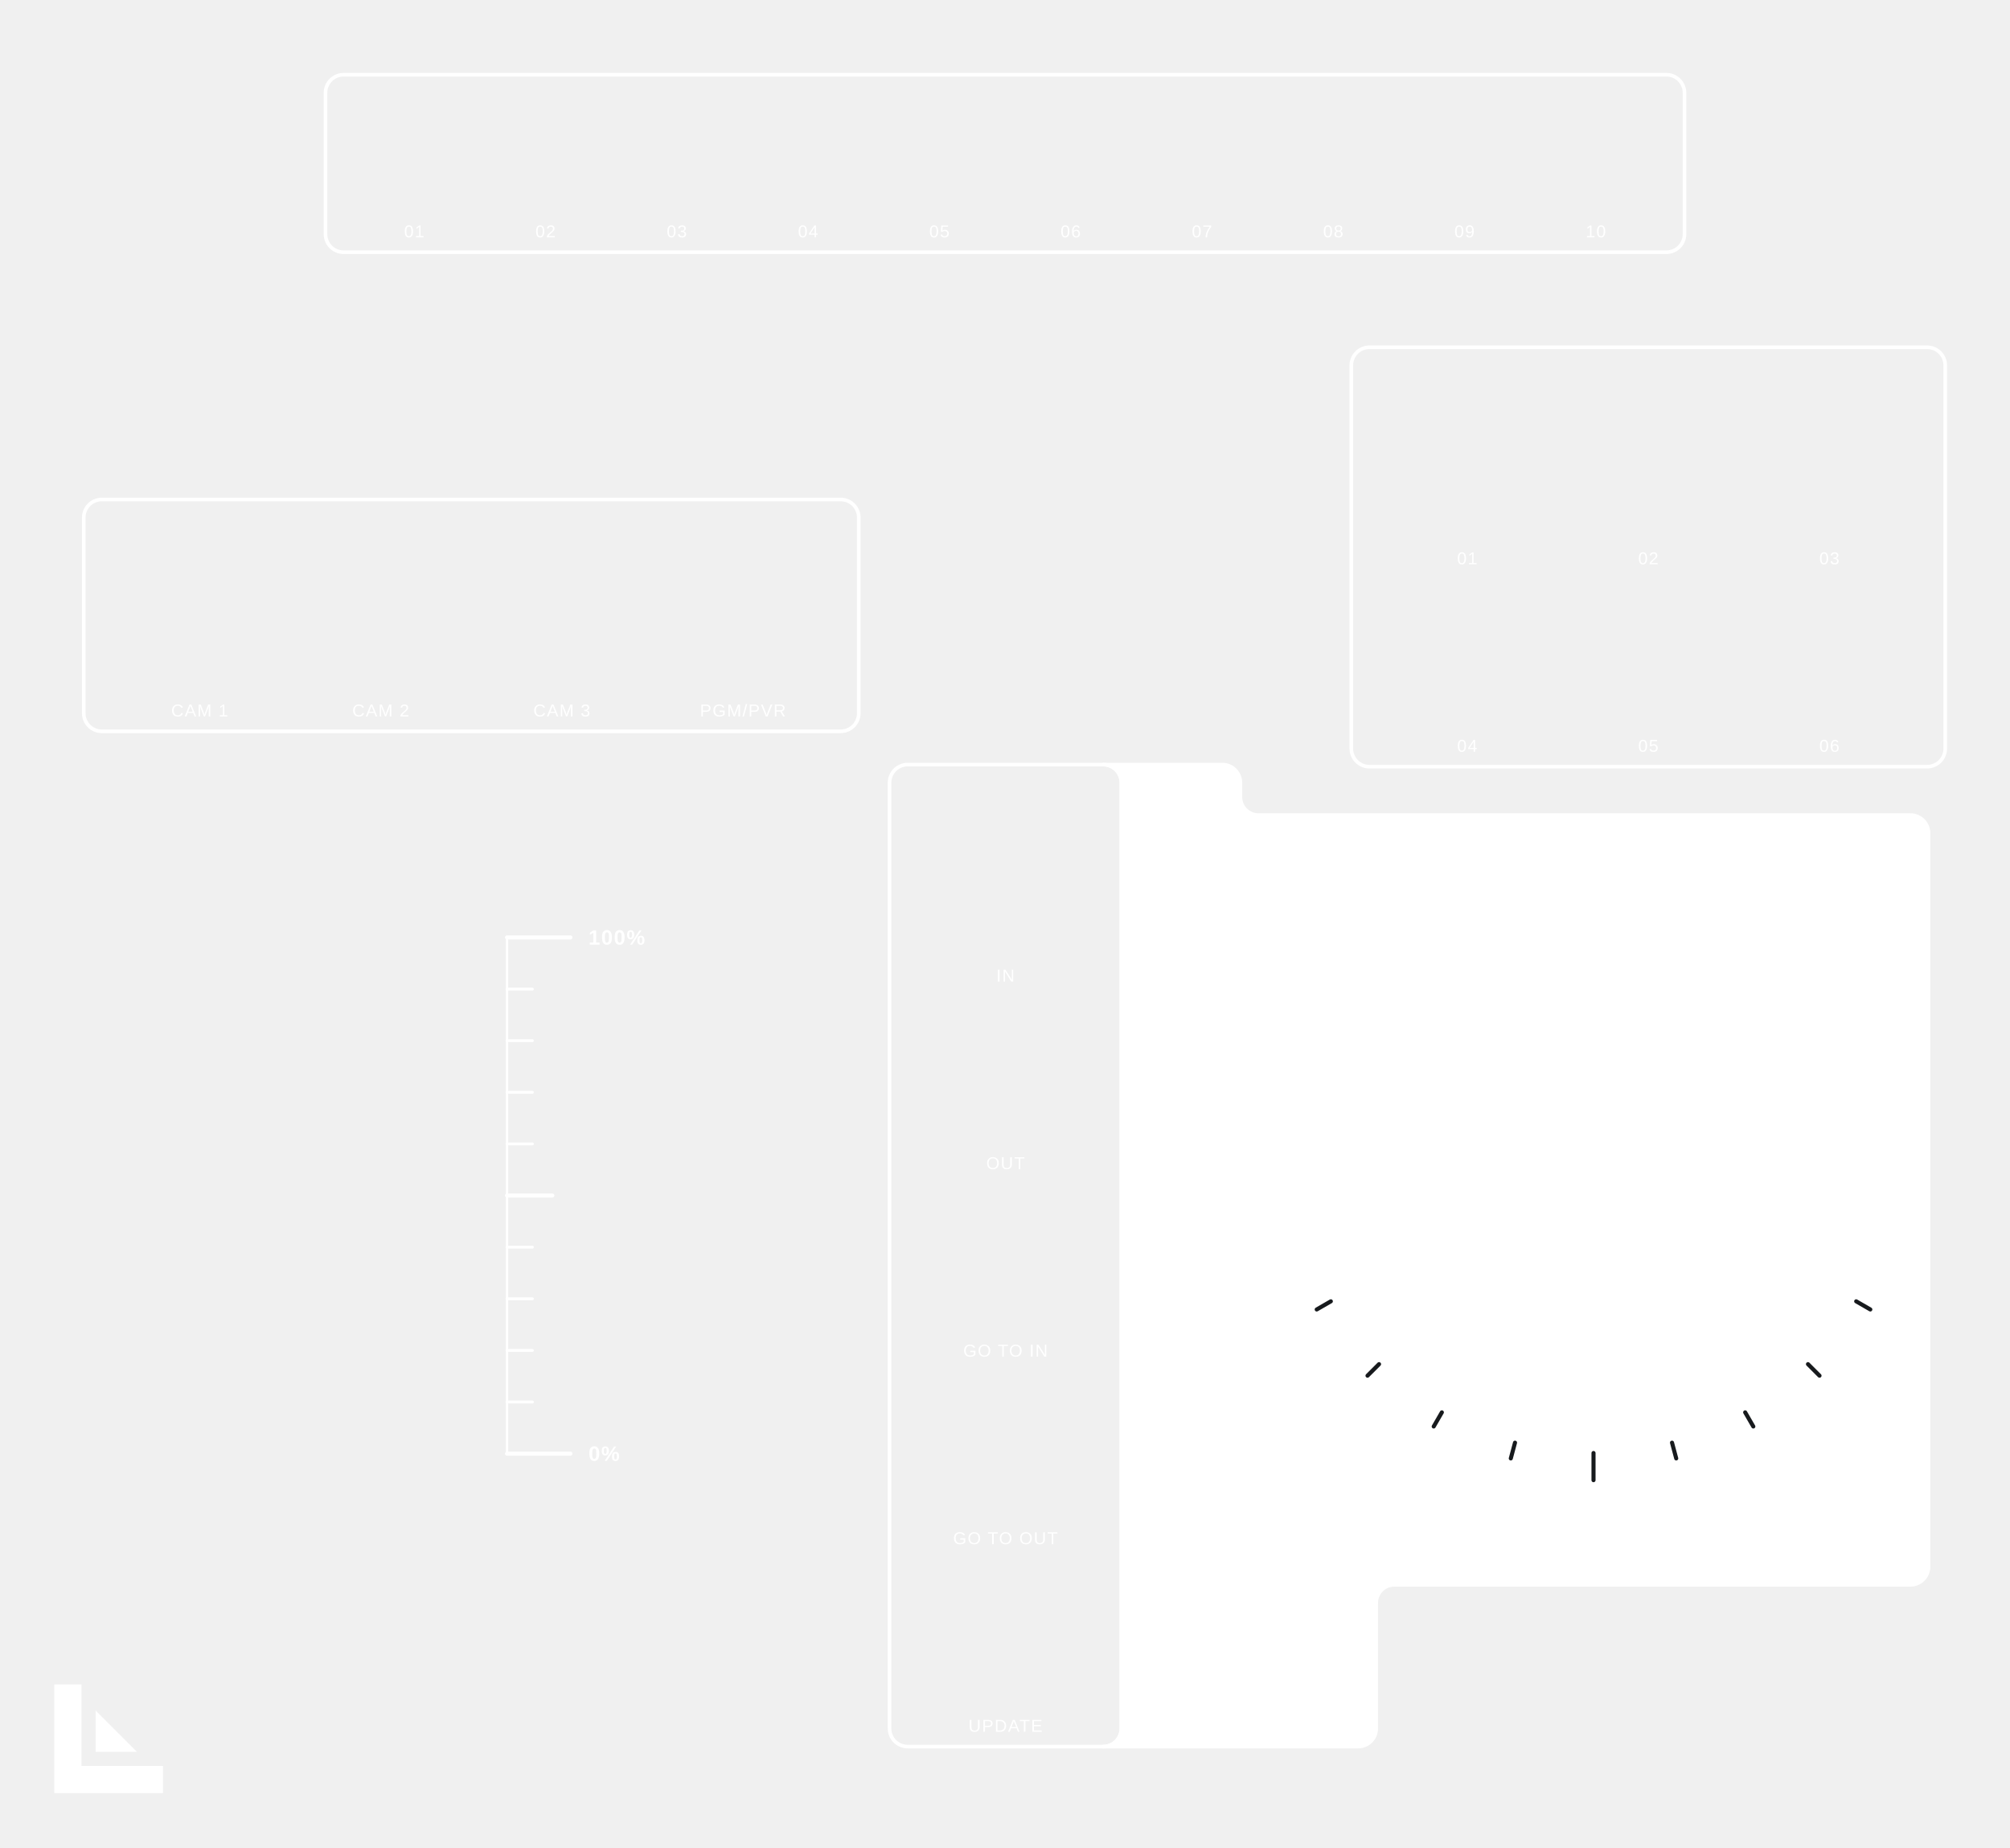
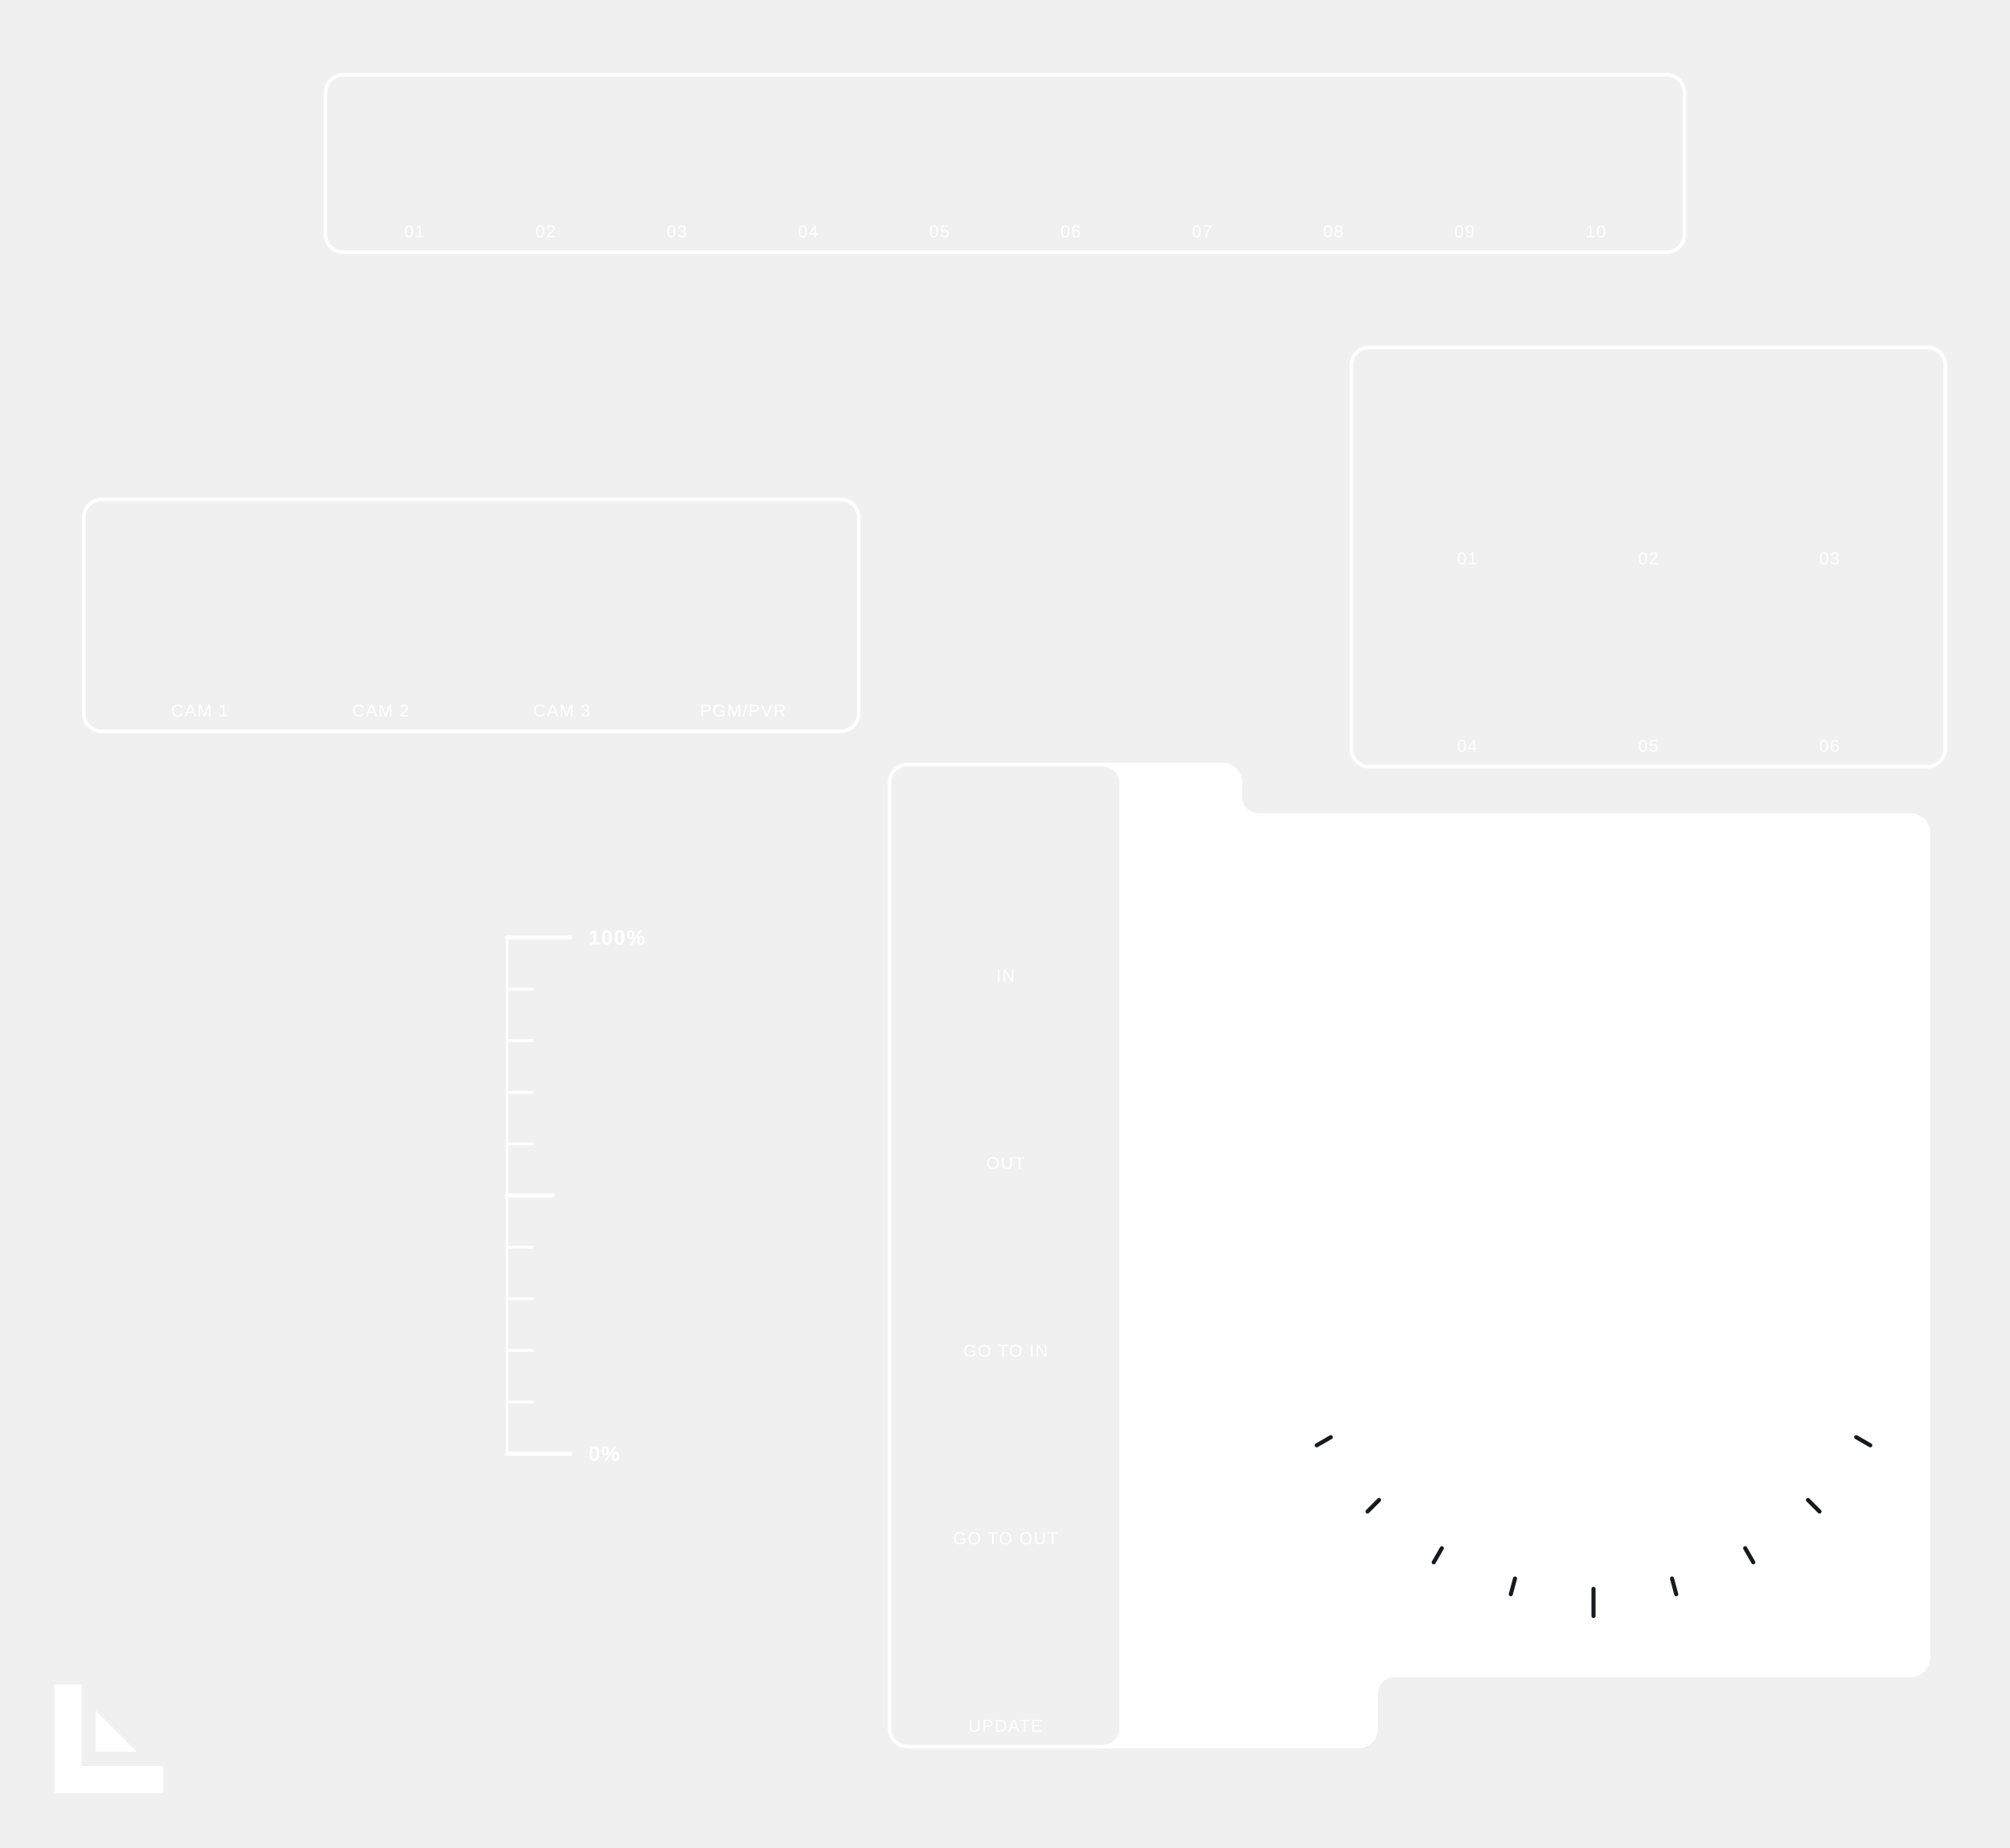
<svg xmlns="http://www.w3.org/2000/svg" width="2048" height="1882" viewBox="0 0 222 204" style="color:#ffffff">
-   <path id="jog-clip-field" fill="#ffffff" stroke="#ffffff" stroke-width="0.4" stroke-linejoin="round" d="M121.85 84.424 H135 A2 2 0 0 1 137 86.424 V88 A2 2 0 0 0 139 90 H211 A2 2 0 0 1 213 92 V173 A2 2 0 0 1 211 175 H154 A2 2 0 0 0 152 177 V190.863 A2 2 0 0 1 150 192.863 H121.85 A2 2 0 0 0 123.85 190.863 V86.424 A2 2 0 0 0 121.85 84.424 Z" />
+   <path id="jog-clip-field" fill="#ffffff" stroke="#ffffff" stroke-width="0.4" stroke-linejoin="round" d="M121.85 84.424 H135 A2 2 0 0 1 137 86.424 V88 A2 2 0 0 0 139 90 H211 A2 2 0 0 1 213 92 V183 A2 2 0 0 1 211 185 H154 A2 2 0 0 0 152 187 V190.863 A2 2 0 0 1 150 192.863 H121.85 A2 2 0 0 0 123.85 190.863 V86.424 A2 2 0 0 0 121.85 84.424 Z" />
  <g transform="translate(4.56 184.56) scale(0.12)" style="color:#ffffff">
    <path fill="currentColor" fill-rule="evenodd" d="M12 12 L37 12 L37 87 L112 87 L112 112 L12 112 Z" />
    <path fill="currentColor" fill-rule="evenodd" d="M50 36 L88 74 L50 74 Z" />
  </g>
  <text x="22.05" y="79.152" fill="currentColor" font-family="Arial, Helvetica, sans-serif" font-size="1.9" font-weight="500" letter-spacing="0.12" text-anchor="middle" dominant-baseline="central" transform="translate(0 -0.7)">CAM 1</text>
  <text x="42.05" y="79.152" fill="currentColor" font-family="Arial, Helvetica, sans-serif" font-size="1.9" font-weight="500" letter-spacing="0.12" text-anchor="middle" dominant-baseline="central" transform="translate(0 -0.7)">CAM 2</text>
  <text x="62.05" y="79.152" fill="currentColor" font-family="Arial, Helvetica, sans-serif" font-size="1.9" font-weight="500" letter-spacing="0.12" text-anchor="middle" dominant-baseline="central" transform="translate(0 -0.7)">CAM 3</text>
  <text x="82.05" y="79.152" fill="currentColor" font-family="Arial, Helvetica, sans-serif" font-size="1.9" font-weight="500" letter-spacing="0.12" text-anchor="middle" dominant-baseline="central" transform="translate(0 -0.7)">PGM/PVR</text>
  <text x="111.05" y="108.424" fill="currentColor" font-family="Arial, Helvetica, sans-serif" font-size="1.9" font-weight="500" letter-spacing="0.12" text-anchor="middle" dominant-baseline="central" transform="translate(0 -0.7)">IN</text>
  <text x="111.05" y="129.134" fill="currentColor" font-family="Arial, Helvetica, sans-serif" font-size="1.9" font-weight="500" letter-spacing="0.12" text-anchor="middle" dominant-baseline="central" transform="translate(0 -0.7)">OUT</text>
  <text x="111.05" y="149.844" fill="currentColor" font-family="Arial, Helvetica, sans-serif" font-size="1.9" font-weight="500" letter-spacing="0.12" text-anchor="middle" dominant-baseline="central" transform="translate(0 -0.7)">GO TO IN</text>
  <text x="111.05" y="170.553" fill="currentColor" font-family="Arial, Helvetica, sans-serif" font-size="1.9" font-weight="500" letter-spacing="0.12" text-anchor="middle" dominant-baseline="central" transform="translate(0 -0.7)">GO TO OUT</text>
  <text x="111.05" y="191.263" fill="currentColor" font-family="Arial, Helvetica, sans-serif" font-size="1.9" font-weight="500" letter-spacing="0.12" text-anchor="middle" dominant-baseline="central" transform="translate(0 -0.7)">UPDATE</text>
  <text x="162.05" y="62.345" fill="currentColor" font-family="Arial, Helvetica, sans-serif" font-size="1.9" font-weight="500" letter-spacing="0.12" text-anchor="middle" dominant-baseline="central" transform="translate(0 -0.7)">01</text>
  <text x="182.05" y="62.345" fill="currentColor" font-family="Arial, Helvetica, sans-serif" font-size="1.9" font-weight="500" letter-spacing="0.12" text-anchor="middle" dominant-baseline="central" transform="translate(0 -0.7)">02</text>
  <text x="202.05" y="62.345" fill="currentColor" font-family="Arial, Helvetica, sans-serif" font-size="1.9" font-weight="500" letter-spacing="0.12" text-anchor="middle" dominant-baseline="central" transform="translate(0 -0.7)">03</text>
  <text x="162.05" y="83.054" fill="currentColor" font-family="Arial, Helvetica, sans-serif" font-size="1.9" font-weight="500" letter-spacing="0.12" text-anchor="middle" dominant-baseline="central" transform="translate(0 -0.7)">04</text>
  <text x="182.05" y="83.054" fill="currentColor" font-family="Arial, Helvetica, sans-serif" font-size="1.9" font-weight="500" letter-spacing="0.12" text-anchor="middle" dominant-baseline="central" transform="translate(0 -0.7)">05</text>
  <text x="202.05" y="83.054" fill="currentColor" font-family="Arial, Helvetica, sans-serif" font-size="1.9" font-weight="500" letter-spacing="0.12" text-anchor="middle" dominant-baseline="central" transform="translate(0 -0.7)">06</text>
  <text x="45.75" y="26.248" fill="currentColor" font-family="Arial, Helvetica, sans-serif" font-size="1.9" font-weight="500" letter-spacing="0.12" text-anchor="middle" dominant-baseline="central" transform="translate(0 -0.7)">01</text>
  <text x="60.25" y="26.248" fill="currentColor" font-family="Arial, Helvetica, sans-serif" font-size="1.9" font-weight="500" letter-spacing="0.12" text-anchor="middle" dominant-baseline="central" transform="translate(0 -0.7)">02</text>
  <text x="74.75" y="26.248" fill="currentColor" font-family="Arial, Helvetica, sans-serif" font-size="1.9" font-weight="500" letter-spacing="0.12" text-anchor="middle" dominant-baseline="central" transform="translate(0 -0.7)">03</text>
  <text x="89.25" y="26.248" fill="currentColor" font-family="Arial, Helvetica, sans-serif" font-size="1.9" font-weight="500" letter-spacing="0.12" text-anchor="middle" dominant-baseline="central" transform="translate(0 -0.7)">04</text>
  <text x="103.75" y="26.248" fill="currentColor" font-family="Arial, Helvetica, sans-serif" font-size="1.9" font-weight="500" letter-spacing="0.12" text-anchor="middle" dominant-baseline="central" transform="translate(0 -0.7)">05</text>
  <text x="118.25" y="26.248" fill="currentColor" font-family="Arial, Helvetica, sans-serif" font-size="1.9" font-weight="500" letter-spacing="0.12" text-anchor="middle" dominant-baseline="central" transform="translate(0 -0.7)">06</text>
  <text x="132.75" y="26.248" fill="currentColor" font-family="Arial, Helvetica, sans-serif" font-size="1.9" font-weight="500" letter-spacing="0.12" text-anchor="middle" dominant-baseline="central" transform="translate(0 -0.7)">07</text>
  <text x="147.25" y="26.248" fill="currentColor" font-family="Arial, Helvetica, sans-serif" font-size="1.9" font-weight="500" letter-spacing="0.12" text-anchor="middle" dominant-baseline="central" transform="translate(0 -0.7)">08</text>
  <text x="161.75" y="26.248" fill="currentColor" font-family="Arial, Helvetica, sans-serif" font-size="1.9" font-weight="500" letter-spacing="0.12" text-anchor="middle" dominant-baseline="central" transform="translate(0 -0.7)">09</text>
  <text x="176.25" y="26.248" fill="currentColor" font-family="Arial, Helvetica, sans-serif" font-size="1.9" font-weight="500" letter-spacing="0.12" text-anchor="middle" dominant-baseline="central" transform="translate(0 -0.7)">10</text>
  <rect x="9.25" y="55.152" width="85.6" height="25.6" rx="2" fill="none" stroke="currentColor" stroke-width="0.4" />
  <rect x="98.25" y="84.424" width="25.6" height="108.439" rx="2" fill="none" stroke="currentColor" stroke-width="0.4" />
  <rect x="149.25" y="38.345" width="65.6" height="46.31" rx="2" fill="none" stroke="currentColor" stroke-width="0.4" />
  <rect x="35.95" y="8.248" width="150.1" height="19.6" rx="2" fill="none" stroke="currentColor" stroke-width="0.4" />
  <path d="M54.0 160.513 L61.0 160.513" fill="none" stroke="currentColor" stroke-width="0.45" stroke-linecap="round" transform="translate(2 0)" />
  <text x="63.0" y="160.513" fill="currentColor" font-family="Arial, Helvetica, sans-serif" font-size="2.3" font-weight="600" letter-spacing="0.12" text-anchor="start" dominant-baseline="central" transform="translate(2 0)">0%</text>
  <path d="M54.0 154.813 L56.8 154.813" fill="none" stroke="currentColor" stroke-width="0.32" stroke-linecap="round" transform="translate(2 0)" />
  <path d="M54.0 149.113 L56.8 149.113" fill="none" stroke="currentColor" stroke-width="0.32" stroke-linecap="round" transform="translate(2 0)" />
  <path d="M54.0 143.413 L56.8 143.413" fill="none" stroke="currentColor" stroke-width="0.32" stroke-linecap="round" transform="translate(2 0)" />
  <path d="M54.0 137.713 L56.8 137.713" fill="none" stroke="currentColor" stroke-width="0.32" stroke-linecap="round" transform="translate(2 0)" />
  <path d="M54.0 132.013 L59.0 132.013" fill="none" stroke="currentColor" stroke-width="0.45" stroke-linecap="round" transform="translate(2 0)" />
  <path d="M54.0 126.313 L56.8 126.313" fill="none" stroke="currentColor" stroke-width="0.32" stroke-linecap="round" transform="translate(2 0)" />
  <path d="M54.0 120.613 L56.8 120.613" fill="none" stroke="currentColor" stroke-width="0.32" stroke-linecap="round" transform="translate(2 0)" />
  <path d="M54.0 114.913 L56.8 114.913" fill="none" stroke="currentColor" stroke-width="0.32" stroke-linecap="round" transform="translate(2 0)" />
  <path d="M54.0 109.213 L56.8 109.213" fill="none" stroke="currentColor" stroke-width="0.32" stroke-linecap="round" transform="translate(2 0)" />
  <path d="M54.0 103.513 L61.0 103.513" fill="none" stroke="currentColor" stroke-width="0.45" stroke-linecap="round" transform="translate(2 0)" />
  <text x="63.0" y="103.513" fill="currentColor" font-family="Arial, Helvetica, sans-serif" font-size="2.3" font-weight="600" letter-spacing="0.12" text-anchor="start" dominant-baseline="central" transform="translate(2 0)">100%</text>
  <path d="M54.0 160.513 L54.0 103.513" fill="none" stroke="currentColor" stroke-width="0.25" stroke-linecap="round" transform="translate(2 0)" />
-   <g id="jog-lower-ticks">
+   <g id="jog-lower-ticks" transform="translate(0 15)">
    <path d="M205.012 143.693 L206.571 144.593" fill="none" stroke="#171a1d" stroke-width="0.45" stroke-linecap="round" />
    <path d="M199.688 150.631 L200.961 151.904" fill="none" stroke="#171a1d" stroke-width="0.45" stroke-linecap="round" />
    <path d="M192.75 155.955 L193.65 157.514" fill="none" stroke="#171a1d" stroke-width="0.45" stroke-linecap="round" />
    <path d="M184.67 159.302 L185.136 161.04" fill="none" stroke="#171a1d" stroke-width="0.45" stroke-linecap="round" />
    <path d="M176 160.443 L176 163.443" fill="none" stroke="#171a1d" stroke-width="0.45" stroke-linecap="round" />
    <path d="M167.33 159.302 L166.864 161.04" fill="none" stroke="#171a1d" stroke-width="0.45" stroke-linecap="round" />
    <path d="M159.25 155.955 L158.35 157.514" fill="none" stroke="#171a1d" stroke-width="0.45" stroke-linecap="round" />
    <path d="M152.312 150.631 L151.039 151.904" fill="none" stroke="#171a1d" stroke-width="0.45" stroke-linecap="round" />
    <path d="M146.988 143.693 L145.429 144.593" fill="none" stroke="#171a1d" stroke-width="0.45" stroke-linecap="round" />
  </g>
</svg>
